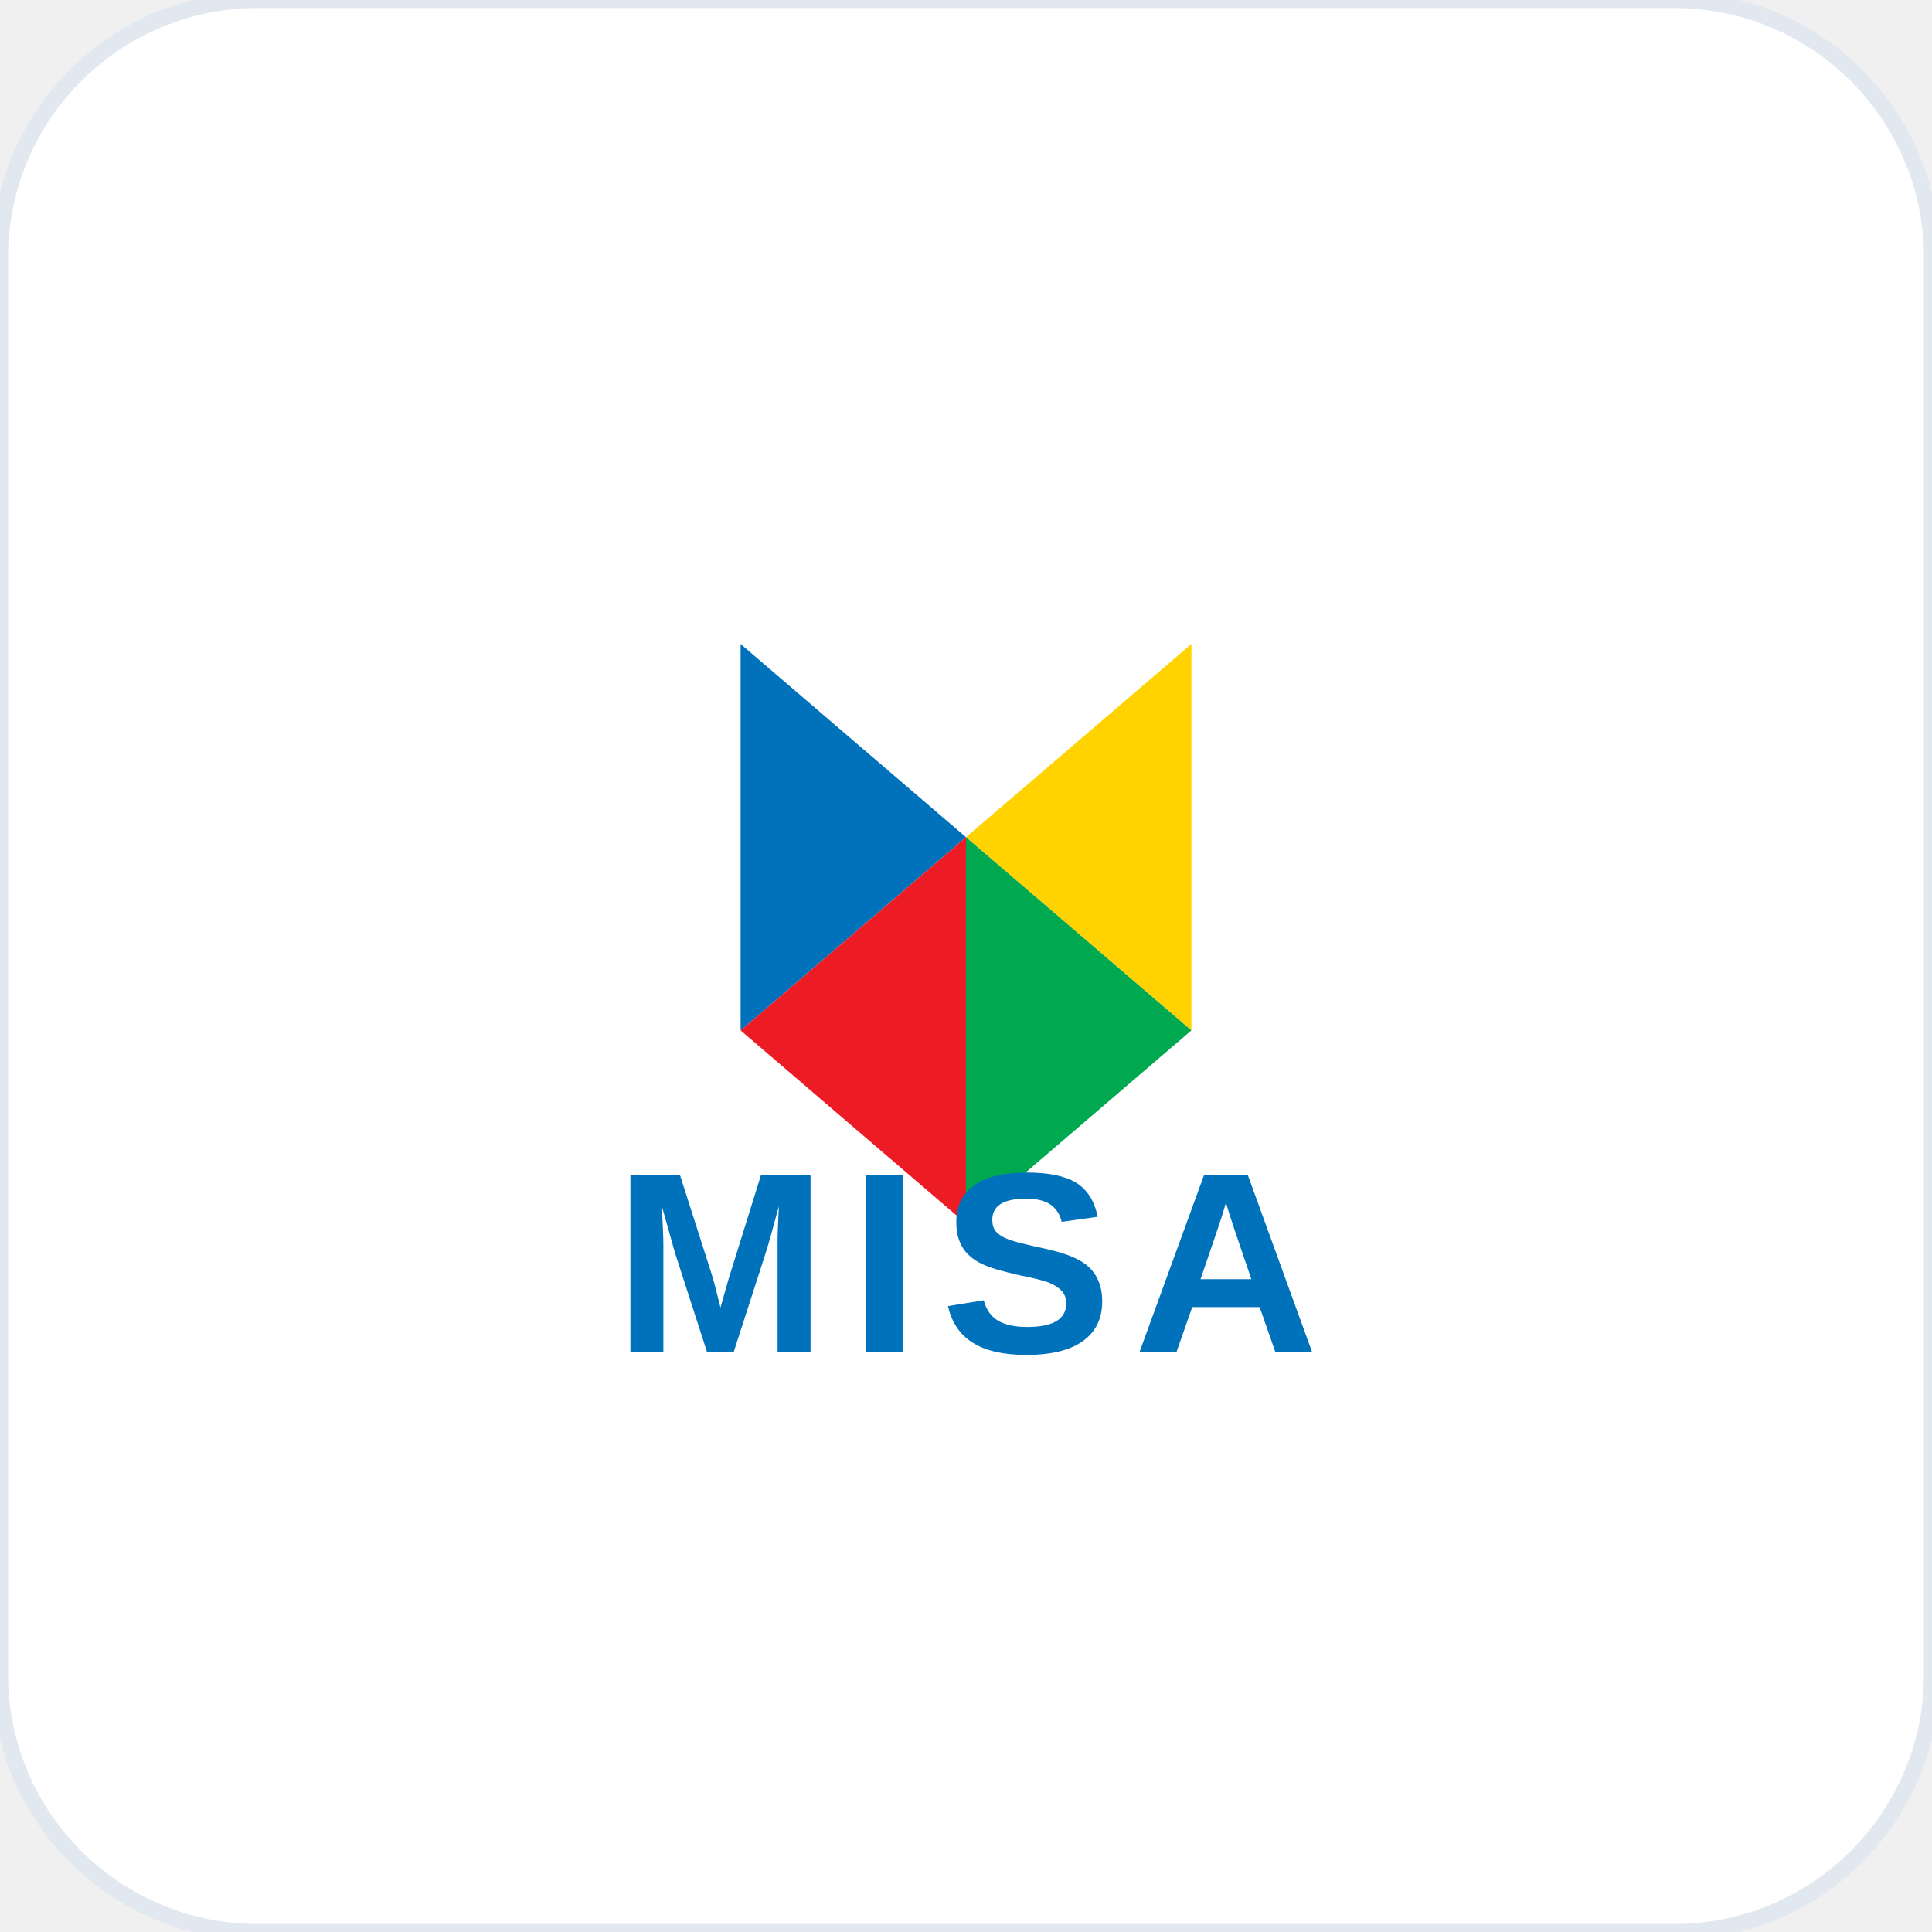
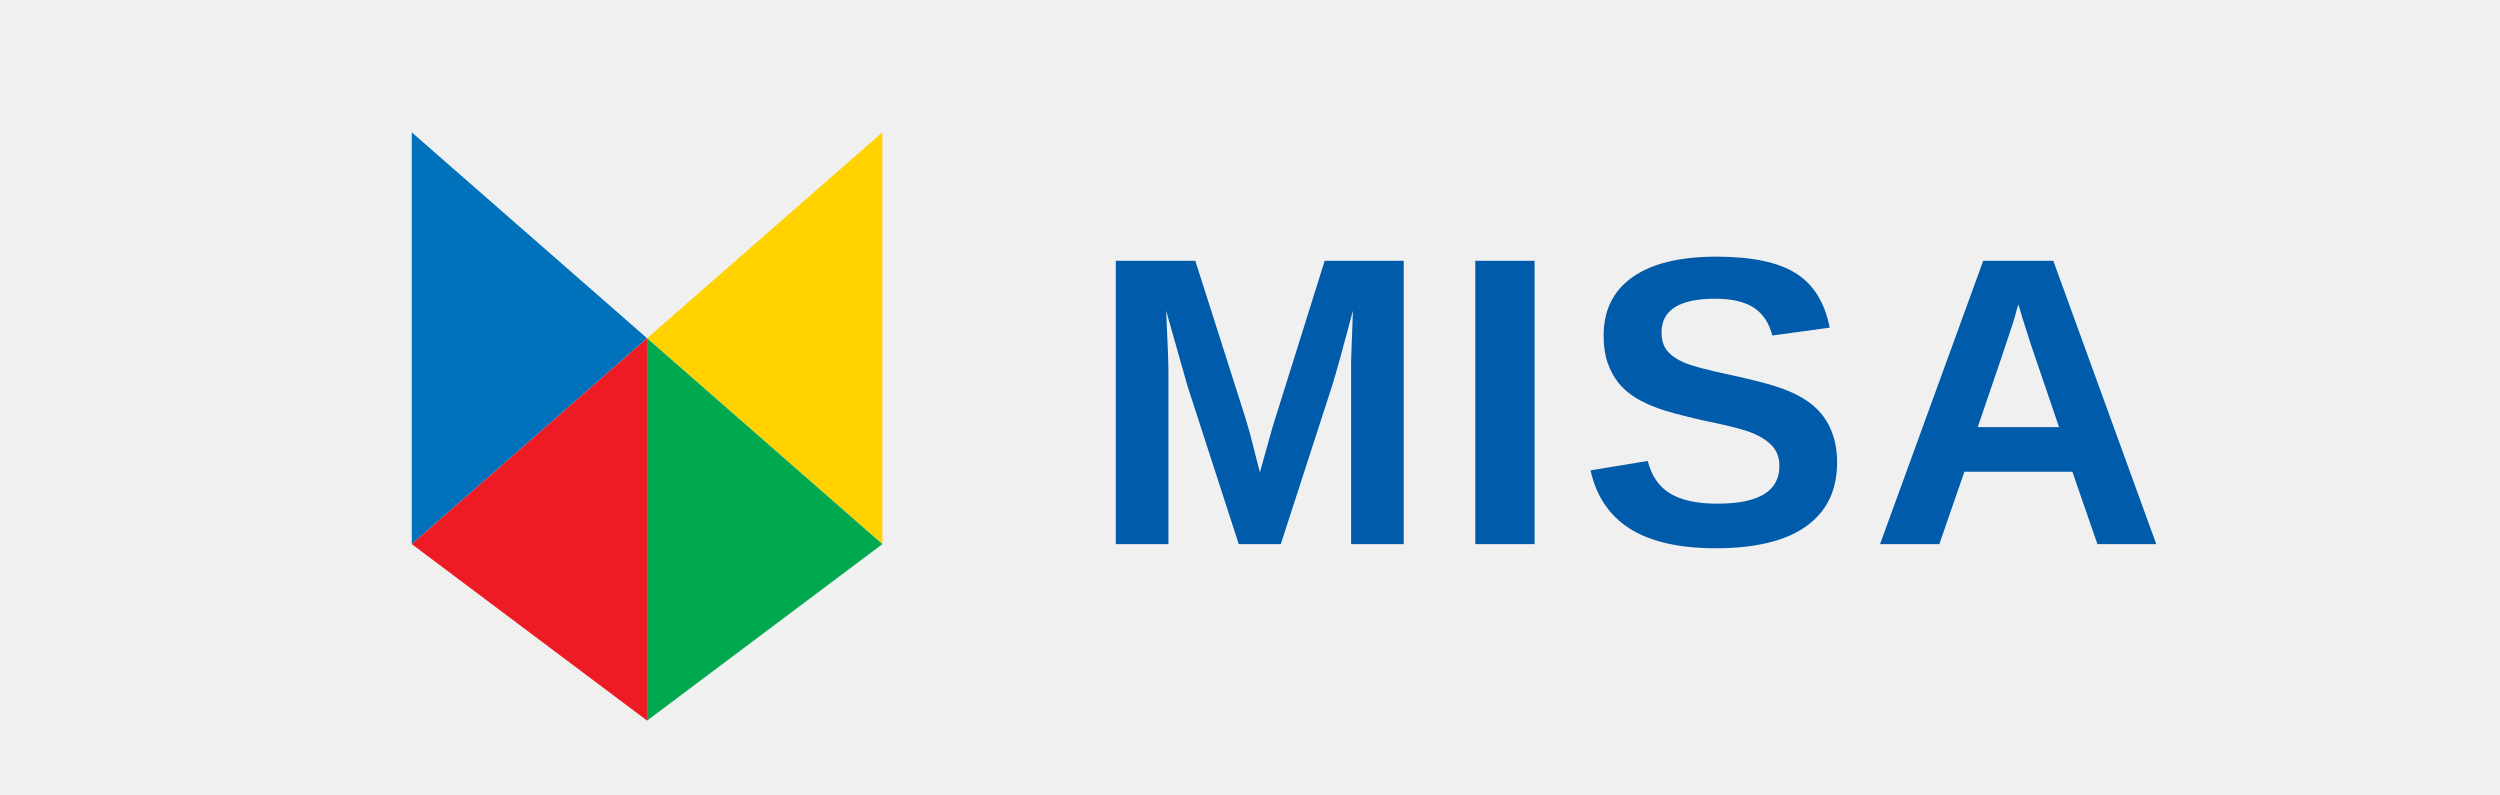
- <svg xmlns="http://www.w3.org/2000/svg" viewBox="0 0 120 120" width="120" height="120">
-   <rect width="120" height="120" rx="16" fill="#FFFFFF" stroke="#E2E8F0" stroke-width="1" />
-   <g transform="translate(18, 26)">
-     <polygon points="28,14 42,26 28,38" fill="#0072BC" />
-     <polygon points="56,14 42,26 56,38" fill="#FFD200" />
-     <polygon points="28,38 42,26 42,50" fill="#ED1C24" />
-     <polygon points="56,38 42,26 42,50" fill="#00A850" />
-     <text x="42" y="58" fill="#0072BC" font-family="'Plus Jakarta Sans', Arial, sans-serif" font-size="16" font-weight="900" text-anchor="middle" letter-spacing="0.08em">MISA</text>
+ <svg xmlns="http://www.w3.org/2000/svg" viewBox="0 0 170 54" width="170" height="54">
+   <g transform="translate(10, 5)">
+     <polygon points="18,4 34,18 18,32" fill="#0072BC" />
+     <polygon points="50,4 34,18 50,32" fill="#FFD200" />
+     <polygon points="18,32 34,18 34,44" fill="#ED1C24" />
+     <polygon points="50,32 34,18 34,44" fill="#00A850" />
+     <text x="64" y="32" fill="#005BAA" font-family="'Plus Jakarta Sans', Arial, sans-serif" font-weight="900" font-size="28" letter-spacing="0.04em">MISA</text>
  </g>
</svg>
